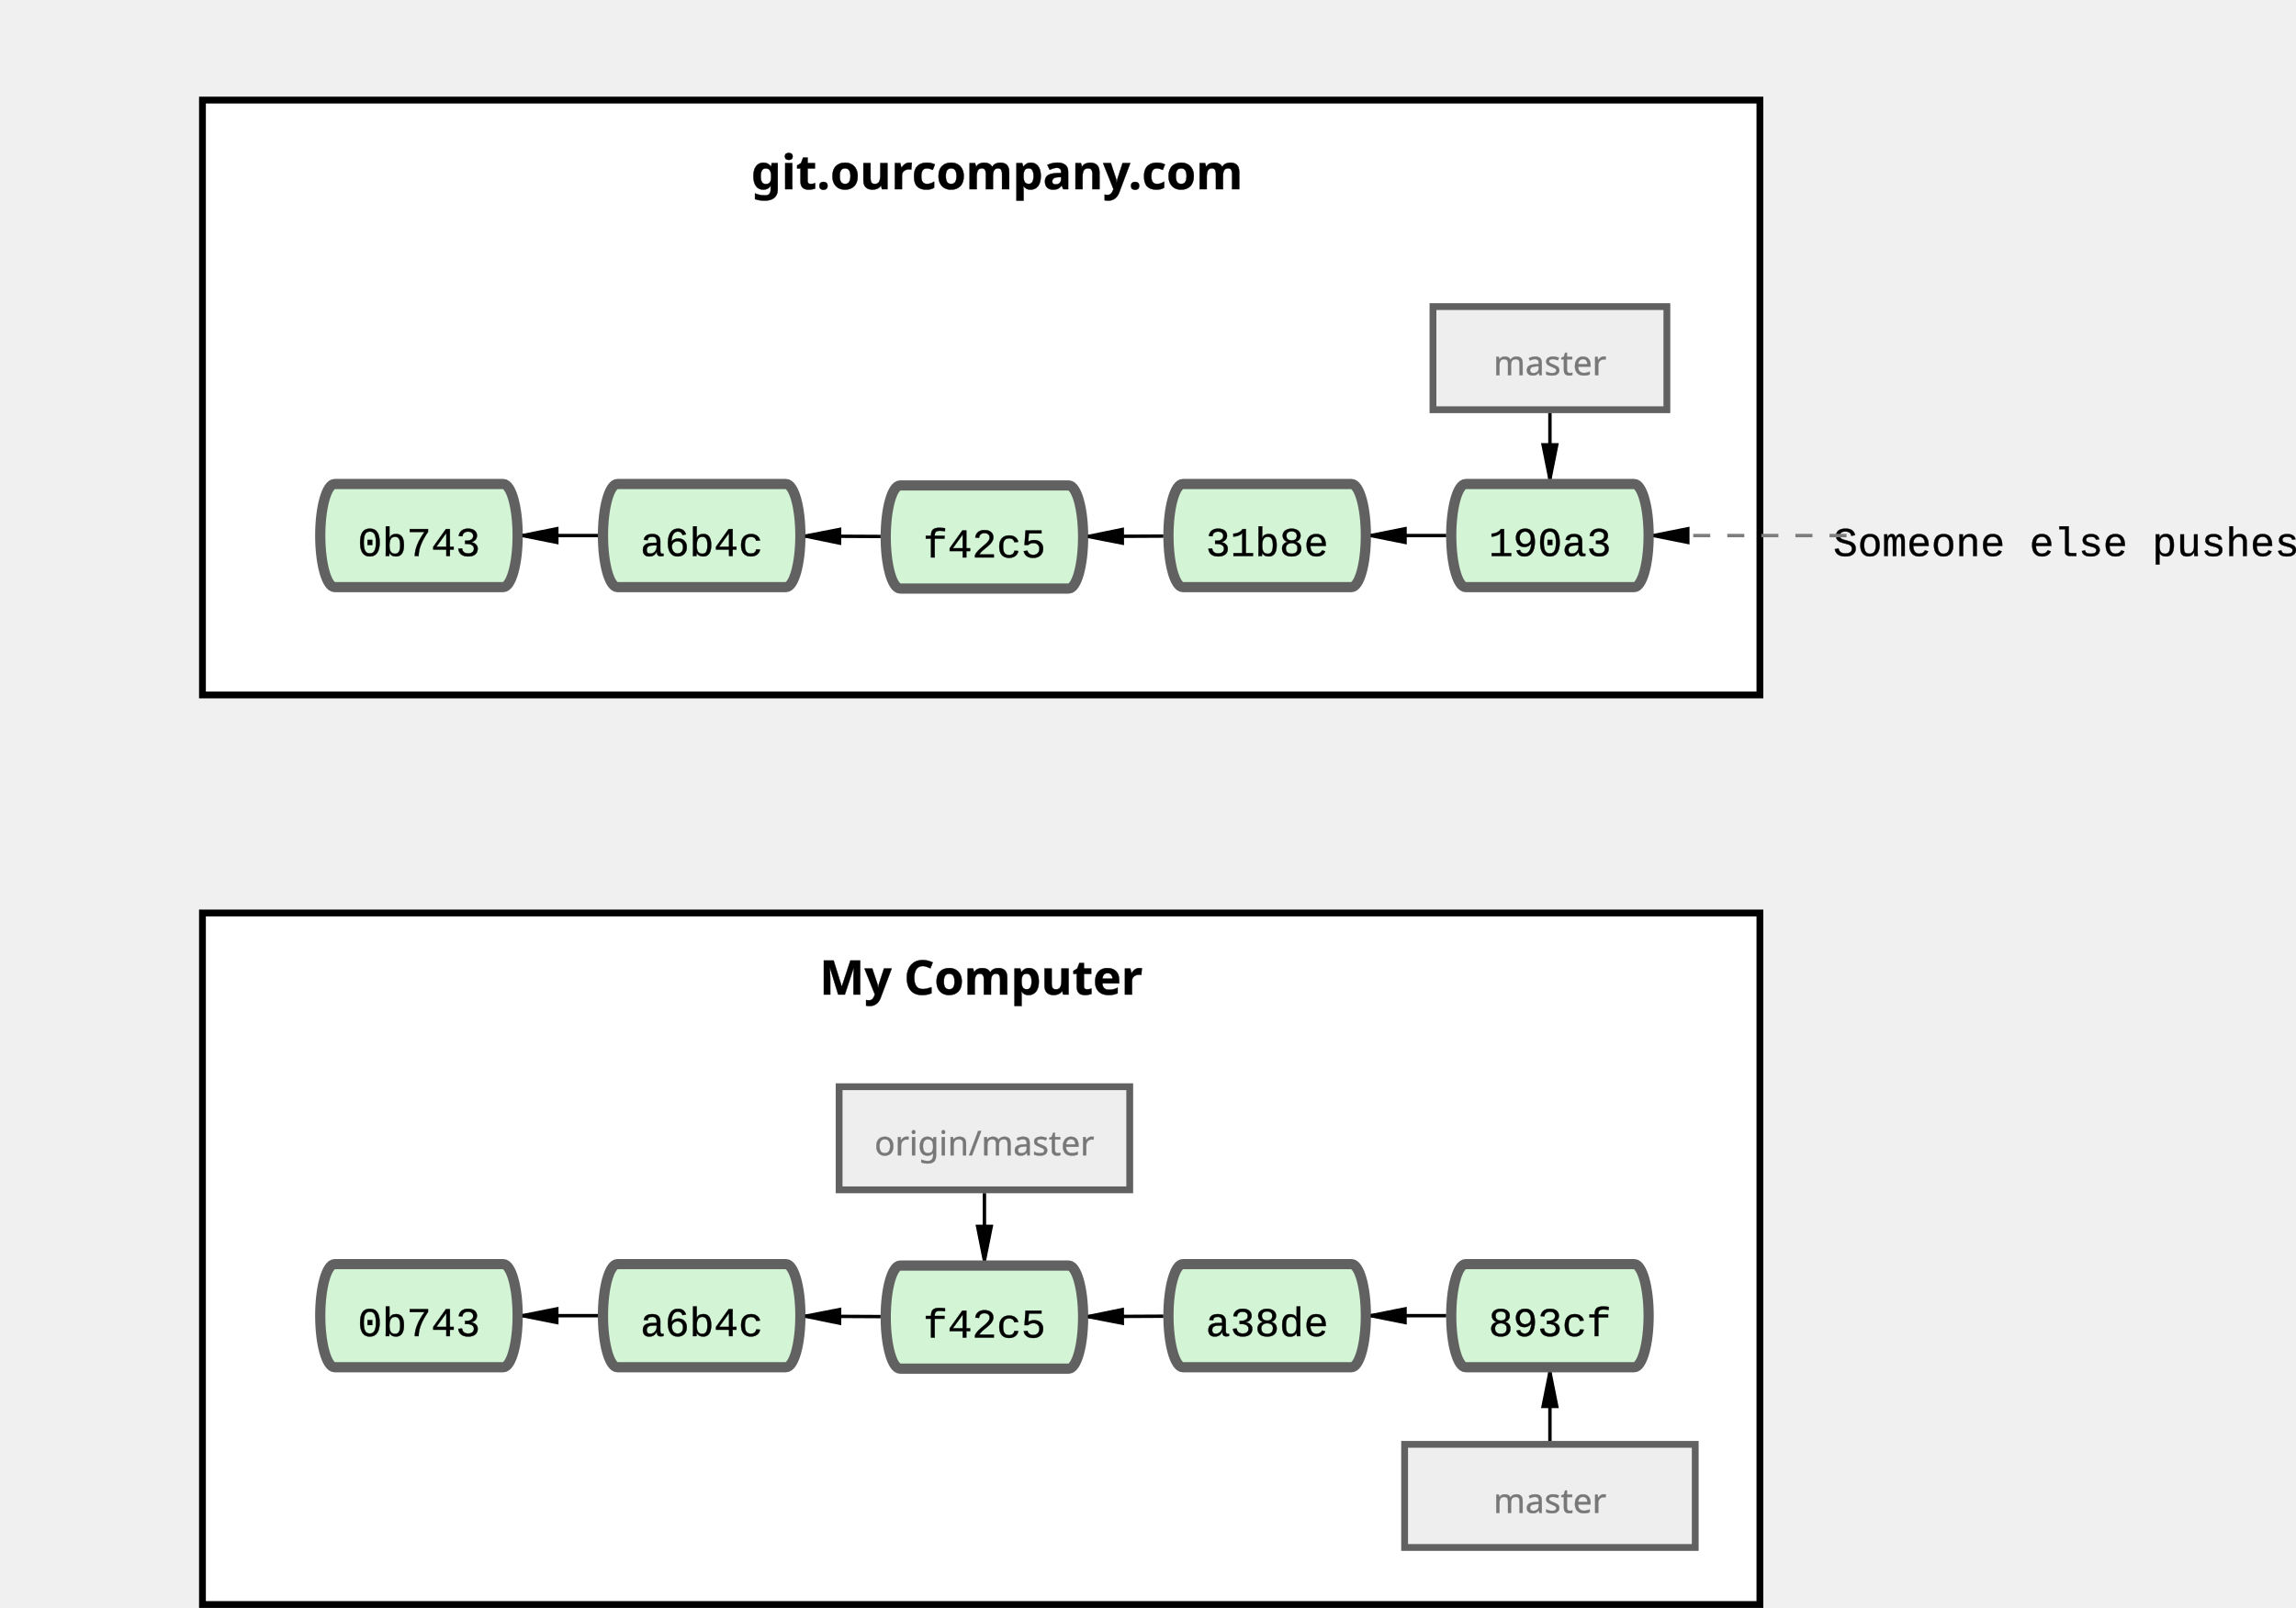
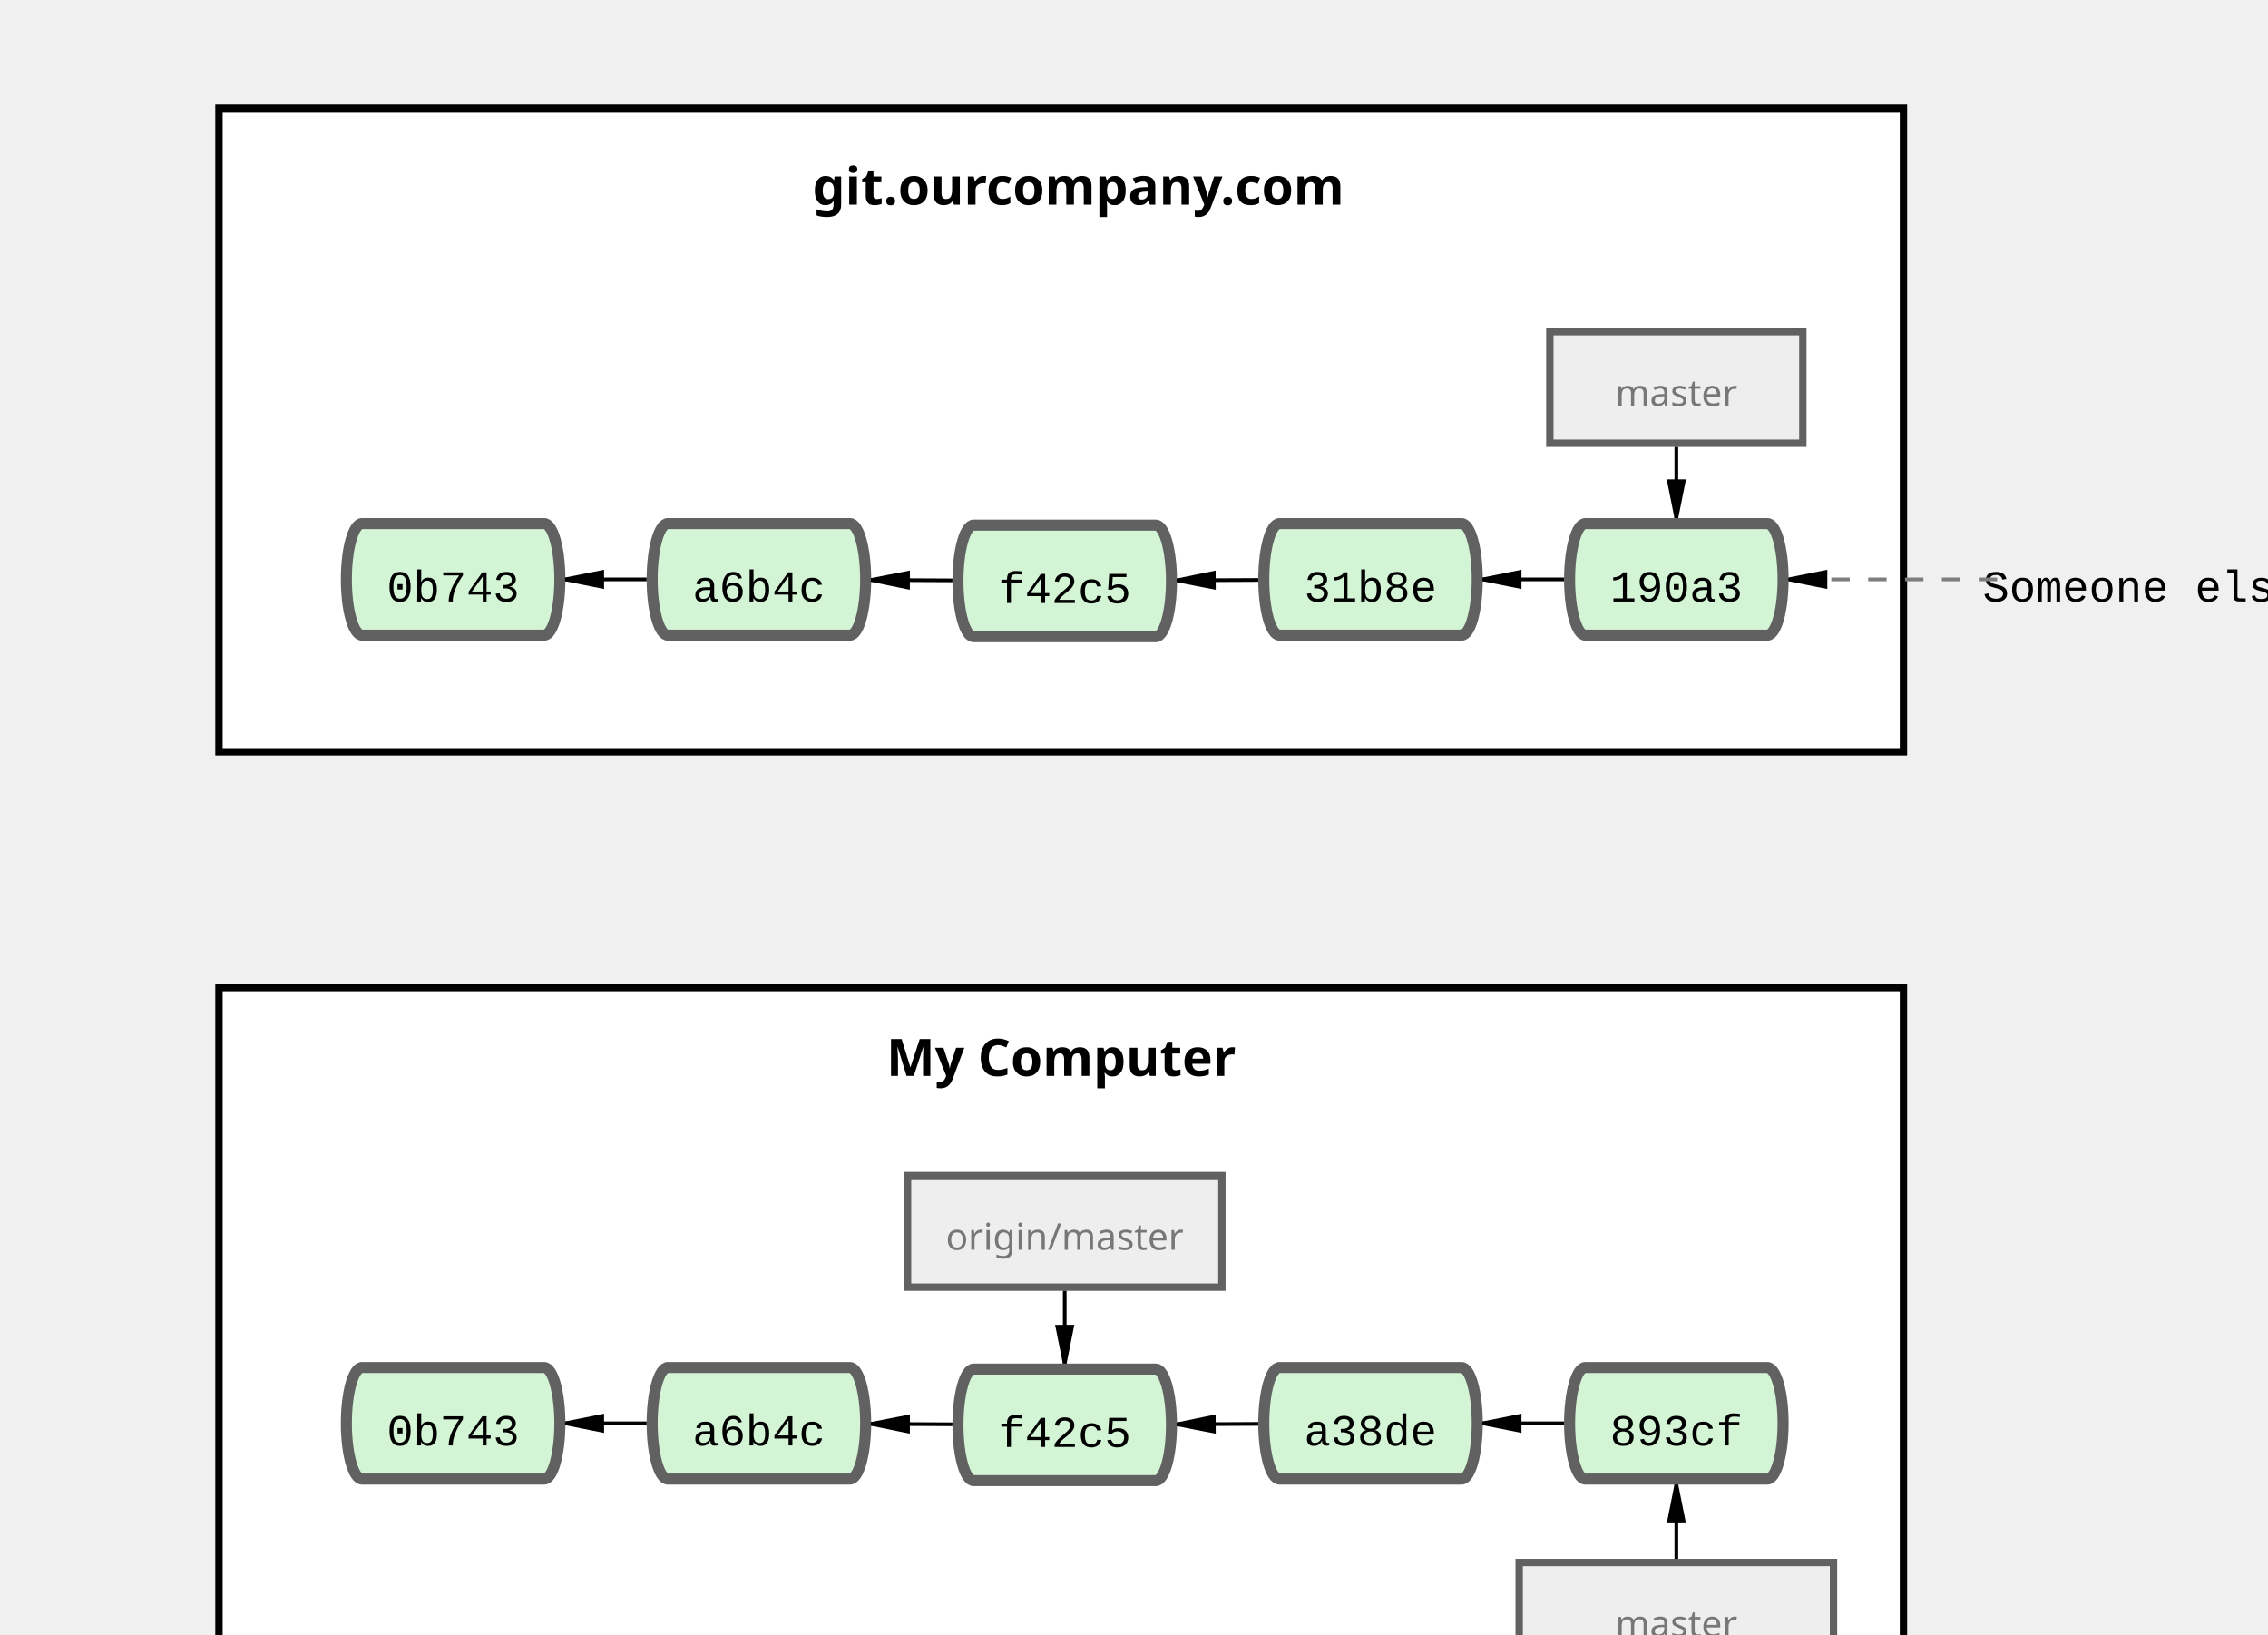
<svg xmlns="http://www.w3.org/2000/svg">
  <defs>
    <marker id="Arrow1Lend" orient="auto" refX="0.0" refY="0.0" style="overflow:visible;">
      <path d="M -10,0.0 L -10.0,-2.0 L 0.0,0.0 L -10.0,2.0 z " id="path3666" style="fill-rule:evenodd;stroke:#000000;stroke-width:1.0px;marker-start:none;" />
    </marker>
  </defs>
  <g style="stroke:#000000;fill:#fff">
    <rect height="174.622" id="5" style="stroke:#000000;stroke-width:2px" width="457.147" x="59.426" y="29.378" />
    <rect height="13.065" id="6" style="stroke:none;fill:none" width="85.305" x="250.0" y="42.0" />
-     <text id="6_text" style="fill:#000000;stroke:#000000;stroke-width:0.1px;font-family: Helvetica-Bold;font-size:12px" x="250.0" y="42.0">
+     <text id="6_text" style="fill:#000000;stroke:#000000;stroke-width:0px;font-family: Helvetica-Bold;font-size:12px" x="250.0" y="42.0">
      <tspan fill="#000000" font-family="Helvetica;,Sans-serif" font-size="14.0px" font-weight="bold" id="6_line1" stroke="#000000" text-align="center" text-anchor="middle" x="292.652" y="55.532">
				git.ourcompany.com
			</tspan>
    </text>
    <rect height="203.0" id="22" style="stroke:#000000;stroke-width:2px" width="457.147" x="59.426" y="268.0" />
    <rect height="13.065" id="23" style="stroke:none;fill:none" width="85.305" x="245.347" y="278.424" />
-     <text id="23_text" style="fill:#000000;stroke:#000000;stroke-width:0.1px;font-family: Helvetica-Bold;font-size:12px" x="245.347" y="278.424">
+     <text id="23_text" style="fill:#000000;stroke:#000000;stroke-width:0px;font-family: Helvetica-Bold;font-size:12px" x="245.347" y="278.424">
      <tspan fill="#000000" font-family="Helvetica;,Sans-serif" font-size="14.0px" font-weight="bold" id="23_line1" stroke="#000000" text-align="center" text-anchor="middle" x="287.999" y="291.956">
				My Computer
			</tspan>
    </text>
    <rect height="30.272" id="1343" rx="4.268" ry="15.136" style="stroke:#616161;stroke-width:3px;fill:#d3f5d6" width="57.941" x="176.99" y="142.075" />
-     <text id="1343_text" style="fill:#000000;stroke:#000000;stroke-width:0.1px;font-family: Courier New;font-size:12px" x="176.99" y="142.075">
+     <text id="1343_text" style="fill:#000000;stroke:#000000;stroke-width:0px;font-family: Courier New;font-size:12px" x="176.99" y="142.075">
      <tspan fill="#000000" font-family="Courier;" font-size="12.0px" id="1343_line1" stroke="#000000" text-align="center" text-anchor="middle" x="205.96" y="163.211">
				a6b4c
			</tspan>
    </text>
    <rect height="30.272" id="1344" rx="4.268" ry="15.136" style="stroke:#616161;stroke-width:3px;fill:#d3f5d6" width="57.941" x="94.0" y="142.075" />
-     <text id="1344_text" style="fill:#000000;stroke:#000000;stroke-width:0.1px;font-family: Courier New;font-size:12px" x="94.0" y="142.075">
+     <text id="1344_text" style="fill:#000000;stroke:#000000;stroke-width:0px;font-family: Courier New;font-size:12px" x="94.0" y="142.075">
      <tspan fill="#000000" font-family="Courier;" font-size="12.0px" id="1344_line1" stroke="#000000" text-align="center" text-anchor="middle" x="122.97" y="163.211">
				0b743
			</tspan>
    </text>
    <path d="M 175.49,157.211 L 153.44,157.211" id="1348" style="marker-start:none;stroke:#000000;marker-end:url(#Arrow1Lend);fill:none" />
    <rect height="30.272" id="1352" style="stroke:#616161;stroke-width:2px;fill:#eeeeee" width="68.66" x="420.61" y="90.0" />
-     <text id="1352_text" style="fill:#cccccc;stroke:#cccccc;stroke-width:0.1px;font-family: Luxi Sans;font-size:10px" x="420.61" y="90.0">
+     <text id="1352_text" style="fill:#cccccc;stroke:#cccccc;stroke-width:0px;font-family: Luxi Sans;font-size:10px" x="420.61" y="90.0">
      <tspan fill="#777777" font-family="LucidaGrande;" font-size="10.0px" id="1352_line1" stroke="#777777" text-align="center" text-anchor="middle" x="454.94" y="110.136">
				master
			</tspan>
    </text>
    <path d="M 454.94,121.272 L 454.94,140.575" id="1353" style="marker-start:none;stroke:#000000;marker-end:url(#Arrow1Lend);fill:none" />
    <rect height="30.272" id="1354" rx="4.268" ry="15.136" style="stroke:#616161;stroke-width:3px;fill:#d3f5d6" width="57.941" x="259.98" y="142.495" />
-     <text id="1354_text" style="fill:#000000;stroke:#000000;stroke-width:0.1px;font-family: Courier New;font-size:12px" x="259.98" y="142.495">
+     <text id="1354_text" style="fill:#000000;stroke:#000000;stroke-width:0px;font-family: Courier New;font-size:12px" x="259.98" y="142.495">
      <tspan fill="#000000" font-family="Courier;" font-size="12.0px" id="1354_line1" stroke="#000000" text-align="center" text-anchor="middle" x="288.95" y="163.631">
				f42c5
			</tspan>
    </text>
    <path d="M 258.48,157.477 L 236.43,157.365" id="1355" style="marker-start:none;stroke:#000000;marker-end:url(#Arrow1Lend);fill:none" />
    <rect height="30.272" id="1360" rx="4.268" ry="15.136" style="stroke:#616161;stroke-width:3px;fill:#d3f5d6" width="57.941" x="176.99" y="371.075" />
-     <text id="1360_text" style="fill:#000000;stroke:#000000;stroke-width:0.1px;font-family: Courier New;font-size:12px" x="176.99" y="371.075">
+     <text id="1360_text" style="fill:#000000;stroke:#000000;stroke-width:0px;font-family: Courier New;font-size:12px" x="176.99" y="371.075">
      <tspan fill="#000000" font-family="Courier;" font-size="12.0px" id="1360_line1" stroke="#000000" text-align="center" text-anchor="middle" x="205.96" y="392.211">
				a6b4c
			</tspan>
    </text>
    <rect height="30.272" id="1361" rx="4.268" ry="15.136" style="stroke:#616161;stroke-width:3px;fill:#d3f5d6" width="57.941" x="94.0" y="371.075" />
-     <text id="1361_text" style="fill:#000000;stroke:#000000;stroke-width:0.1px;font-family: Courier New;font-size:12px" x="94.0" y="371.075">
+     <text id="1361_text" style="fill:#000000;stroke:#000000;stroke-width:0px;font-family: Courier New;font-size:12px" x="94.0" y="371.075">
      <tspan fill="#000000" font-family="Courier;" font-size="12.0px" id="1361_line1" stroke="#000000" text-align="center" text-anchor="middle" x="122.97" y="392.211">
				0b743
			</tspan>
    </text>
    <path d="M 175.49,386.211 L 153.44,386.211" id="1362" style="marker-start:none;stroke:#000000;marker-end:url(#Arrow1Lend);fill:none" />
    <rect height="30.272" id="1363" style="stroke:#616161;stroke-width:2px;fill:#eeeeee" width="85.305" x="246.299" y="319.0" />
-     <text id="1363_text" style="fill:#cccccc;stroke:#cccccc;stroke-width:0.1px;font-family: Luxi Sans;font-size:10px" x="246.299" y="319.0">
+     <text id="1363_text" style="fill:#cccccc;stroke:#cccccc;stroke-width:0px;font-family: Luxi Sans;font-size:10px" x="246.299" y="319.0">
      <tspan fill="#777777" font-family="LucidaGrande;" font-size="10.0px" id="1363_line1" stroke="#777777" text-align="center" text-anchor="middle" x="288.951" y="339.136">
				origin/master
			</tspan>
    </text>
    <path d="M 288.951,350.272 L 288.951,369.995" id="1364" style="marker-start:none;stroke:#000000;marker-end:url(#Arrow1Lend);fill:none" />
    <rect height="30.272" id="1365" rx="4.268" ry="15.136" style="stroke:#616161;stroke-width:3px;fill:#d3f5d6" width="57.941" x="259.98" y="371.495" />
-     <text id="1365_text" style="fill:#000000;stroke:#000000;stroke-width:0.1px;font-family: Courier New;font-size:12px" x="259.98" y="371.495">
+     <text id="1365_text" style="fill:#000000;stroke:#000000;stroke-width:0px;font-family: Courier New;font-size:12px" x="259.98" y="371.495">
      <tspan fill="#000000" font-family="Courier;" font-size="12.0px" id="1365_line1" stroke="#000000" text-align="center" text-anchor="middle" x="288.95" y="392.631">
				f42c5
			</tspan>
    </text>
    <path d="M 258.48,386.477 L 236.43,386.365" id="1366" style="marker-start:none;stroke:#000000;marker-end:url(#Arrow1Lend);fill:none" />
    <rect height="30.272" id="1369" style="stroke:#616161;stroke-width:2px;fill:#eeeeee" width="85.305" x="412.288" y="423.98" />
-     <text id="1369_text" style="fill:#cccccc;stroke:#cccccc;stroke-width:0.1px;font-family: Luxi Sans;font-size:10px" x="412.288" y="423.98">
+     <text id="1369_text" style="fill:#cccccc;stroke:#cccccc;stroke-width:0px;font-family: Luxi Sans;font-size:10px" x="412.288" y="423.98">
      <tspan fill="#777777" font-family="LucidaGrande;" font-size="10.0px" id="1369_line1" stroke="#777777" text-align="center" text-anchor="middle" x="454.94" y="444.116">
				master
			</tspan>
    </text>
    <path d="M 454.94,422.98 L 454.94,402.847" id="1370" style="marker-start:none;stroke:#000000;marker-end:url(#Arrow1Lend);fill:none" />
    <rect height="30.272" id="1375" rx="4.268" ry="15.136" style="stroke:#616161;stroke-width:3px;fill:#d3f5d6" width="57.941" x="342.97" y="371.075" />
-     <text id="1375_text" style="fill:#000000;stroke:#000000;stroke-width:0.1px;font-family: Courier New;font-size:12px" x="342.97" y="371.075">
+     <text id="1375_text" style="fill:#000000;stroke:#000000;stroke-width:0px;font-family: Courier New;font-size:12px" x="342.97" y="371.075">
      <tspan fill="#000000" font-family="Courier;" font-size="12.0px" id="1375_line1" stroke="#000000" text-align="center" text-anchor="middle" x="371.94" y="392.211">
				a38de
			</tspan>
    </text>
    <rect height="30.272" id="1376" rx="4.268" ry="15.136" style="stroke:#616161;stroke-width:3px;fill:#d3f5d6" width="57.941" x="425.97" y="371.075" />
-     <text id="1376_text" style="fill:#000000;stroke:#000000;stroke-width:0.1px;font-family: Courier New;font-size:12px" x="425.97" y="371.075">
+     <text id="1376_text" style="fill:#000000;stroke:#000000;stroke-width:0px;font-family: Courier New;font-size:12px" x="425.97" y="371.075">
      <tspan fill="#000000" font-family="Courier;" font-size="12.0px" id="1376_line1" stroke="#000000" text-align="center" text-anchor="middle" x="454.94" y="392.211">
				893cf
			</tspan>
    </text>
    <path d="M 341.47,386.365 L 319.42,386.477" id="1377" style="marker-start:none;stroke:#000000;marker-end:url(#Arrow1Lend);fill:none" />
    <path d="M 424.47,386.211 L 402.41,386.211" id="1378" style="marker-start:none;stroke:#000000;marker-end:url(#Arrow1Lend);fill:none" />
    <rect height="30.272" id="1379" rx="4.268" ry="15.136" style="stroke:#616161;stroke-width:3px;fill:#d3f5d6" width="57.941" x="342.97" y="142.075" />
-     <text id="1379_text" style="fill:#000000;stroke:#000000;stroke-width:0.1px;font-family: Courier New;font-size:12px" x="342.97" y="142.075">
+     <text id="1379_text" style="fill:#000000;stroke:#000000;stroke-width:0px;font-family: Courier New;font-size:12px" x="342.97" y="142.075">
      <tspan fill="#000000" font-family="Courier;" font-size="12.0px" id="1379_line1" stroke="#000000" text-align="center" text-anchor="middle" x="371.94" y="163.211">
				31b8e
			</tspan>
    </text>
    <rect height="30.272" id="1380" rx="4.268" ry="15.136" style="stroke:#616161;stroke-width:3px;fill:#d3f5d6" width="57.941" x="425.97" y="142.075" />
-     <text id="1380_text" style="fill:#000000;stroke:#000000;stroke-width:0.1px;font-family: Courier New;font-size:12px" x="425.97" y="142.075">
+     <text id="1380_text" style="fill:#000000;stroke:#000000;stroke-width:0px;font-family: Courier New;font-size:12px" x="425.97" y="142.075">
      <tspan fill="#000000" font-family="Courier;" font-size="12.0px" id="1380_line1" stroke="#000000" text-align="center" text-anchor="middle" x="454.94" y="163.211">
				190a3
			</tspan>
    </text>
    <path d="M 424.47,157.211 L 402.41,157.211" id="1381" style="marker-start:none;stroke:#000000;marker-end:url(#Arrow1Lend);fill:none" />
    <path d="M 341.47,157.365 L 319.42,157.477" id="1382" style="marker-start:none;stroke:#000000;marker-end:url(#Arrow1Lend);fill:none" />
    <rect height="14.0" id="1384" style="stroke:none;fill:none" width="129.0" x="542.0" y="150.211" />
-     <text id="1384_text" style="fill:#000000;stroke:#000000;stroke-width:0.1px;font-family: Courier New;font-size:12px" x="542.0" y="150.211">
+     <text id="1384_text" style="fill:#000000;stroke:#000000;stroke-width:0px;font-family: Courier New;font-size:12px" x="542.0" y="150.211">
      <tspan fill="#000000" font-family="Helvetica;,Sans-serif" font-size="12.0px" id="1384_line1" stroke="#000000" text-align="center" text-anchor="middle" x="606.5" y="163.211">
				Someone else pushes
			</tspan>
    </text>
    <path d="M 542.0,157.211 L 485.41,157.211" id="1385" style="marker-start:none;stroke:#7d7d7d;marker-end:url(#Arrow1Lend);stroke-dasharray:5 5;fill:none" />
  </g>
</svg>
